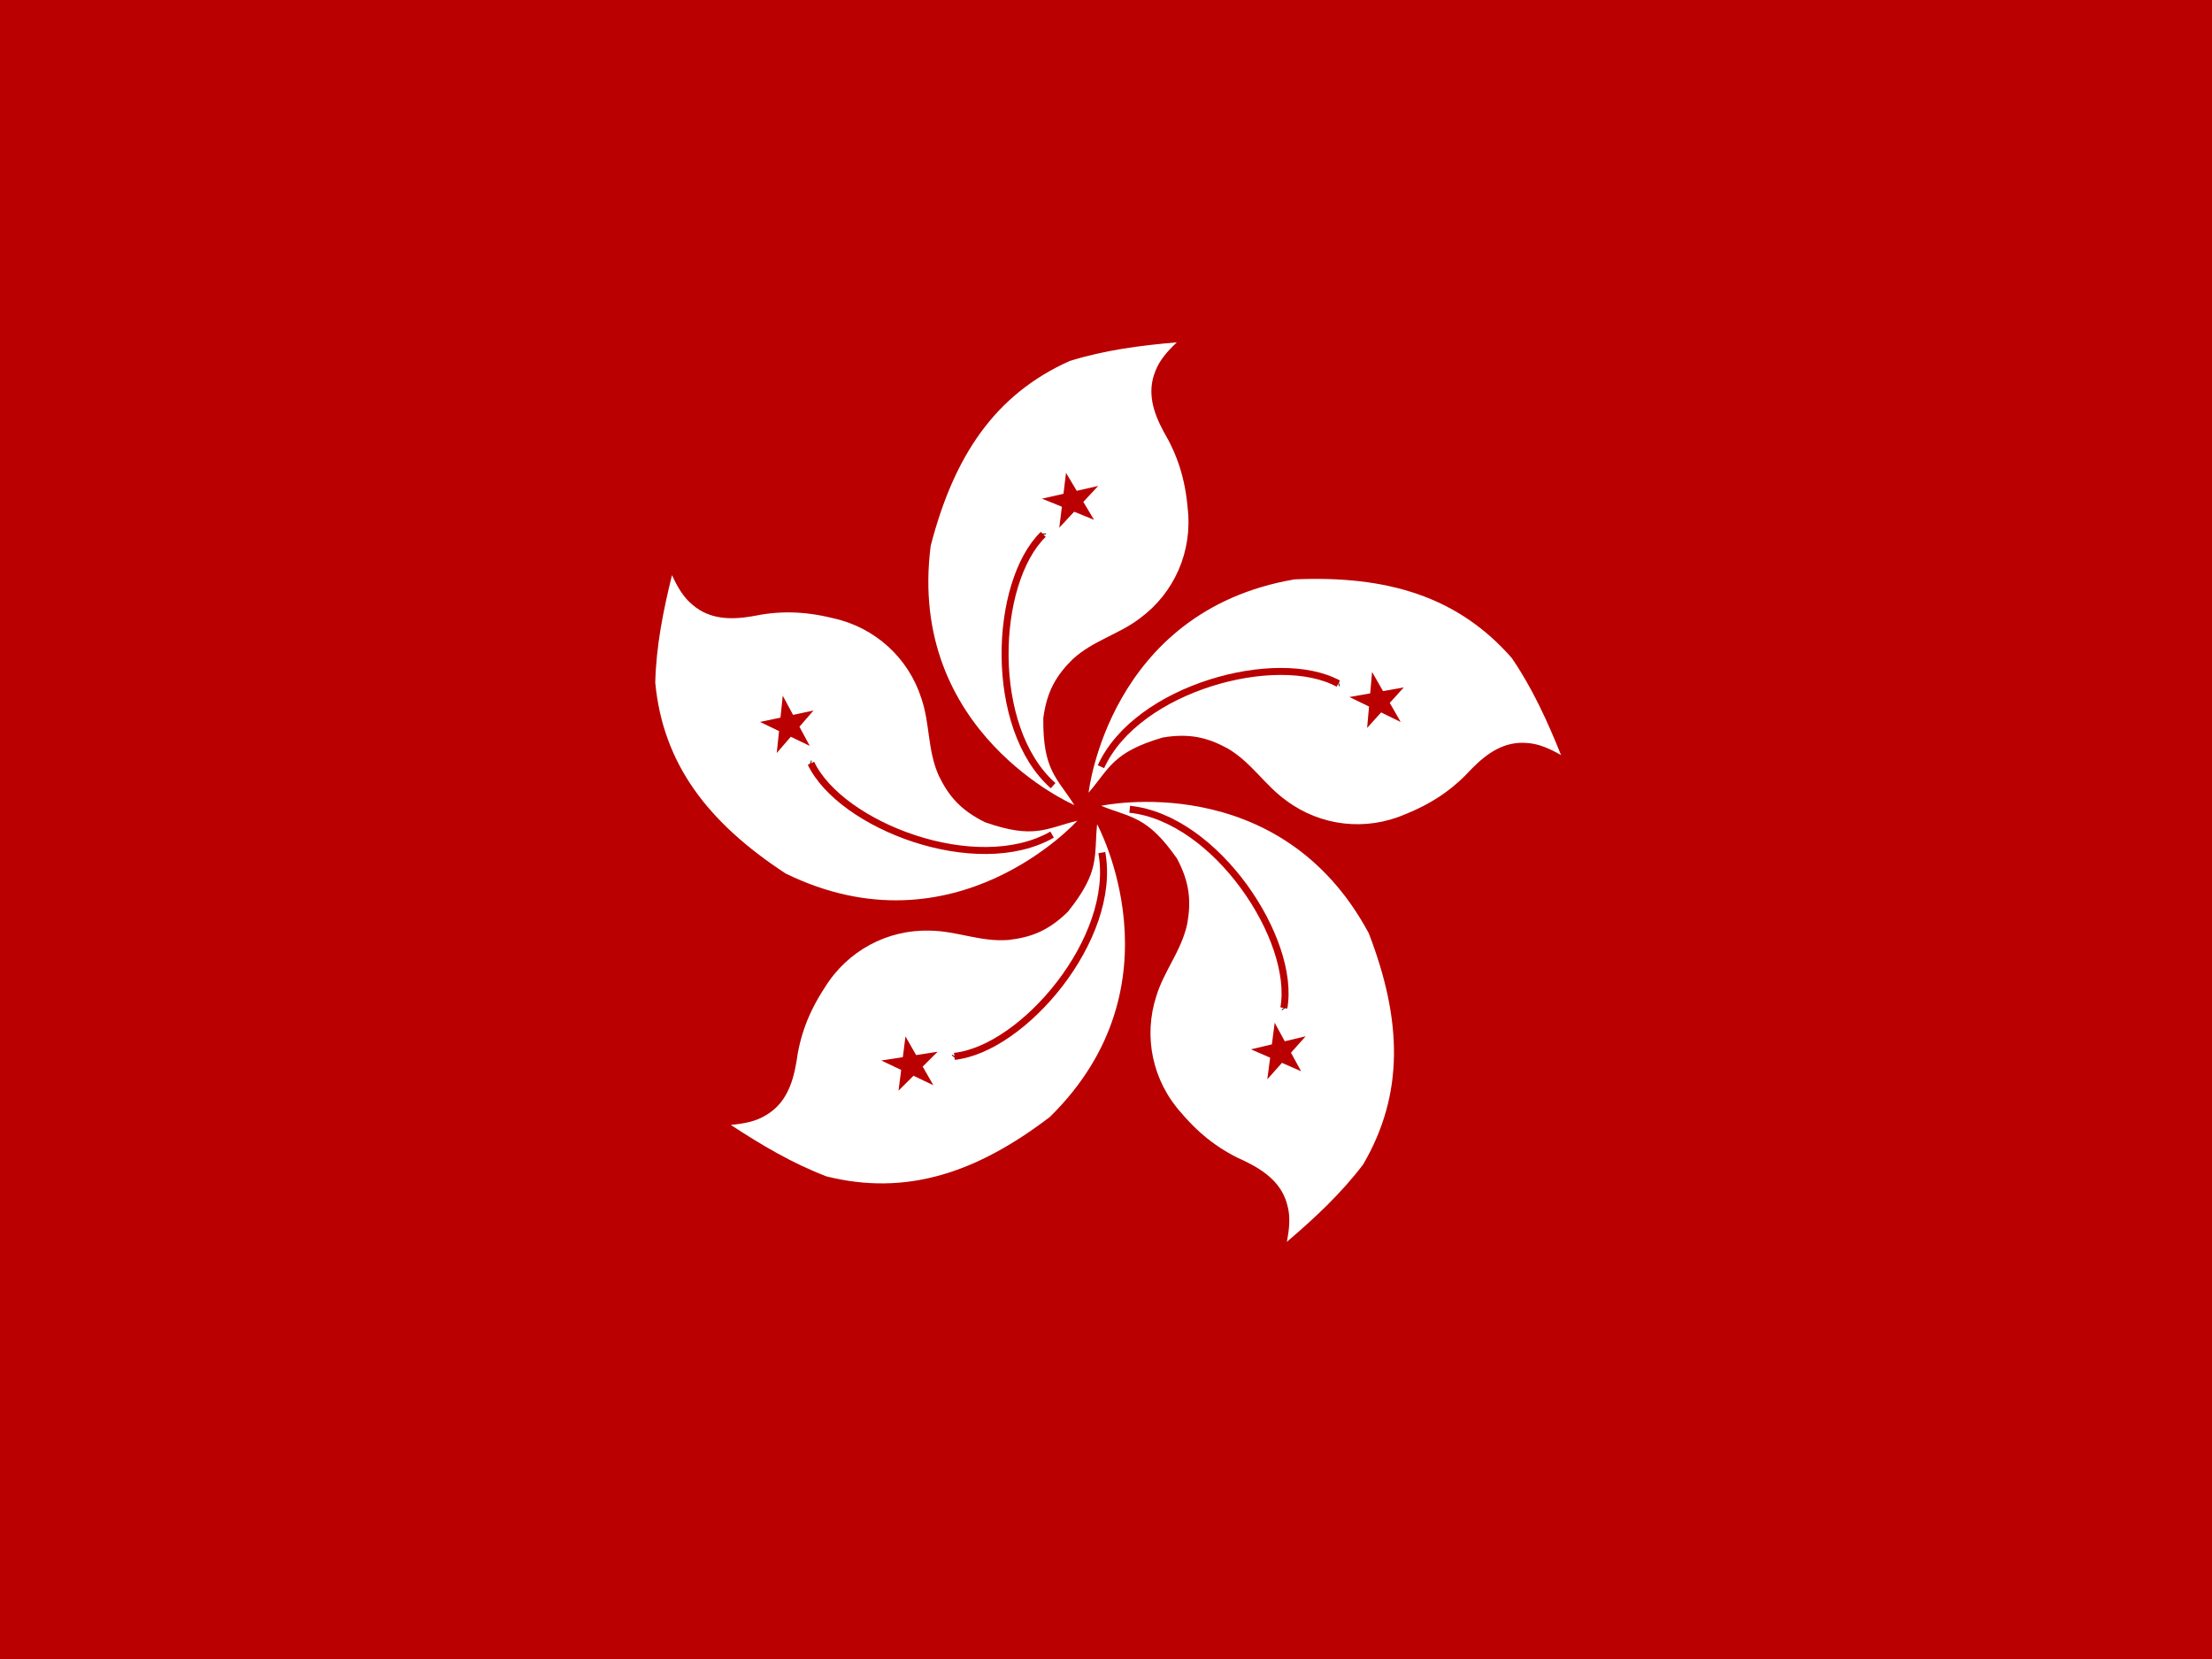
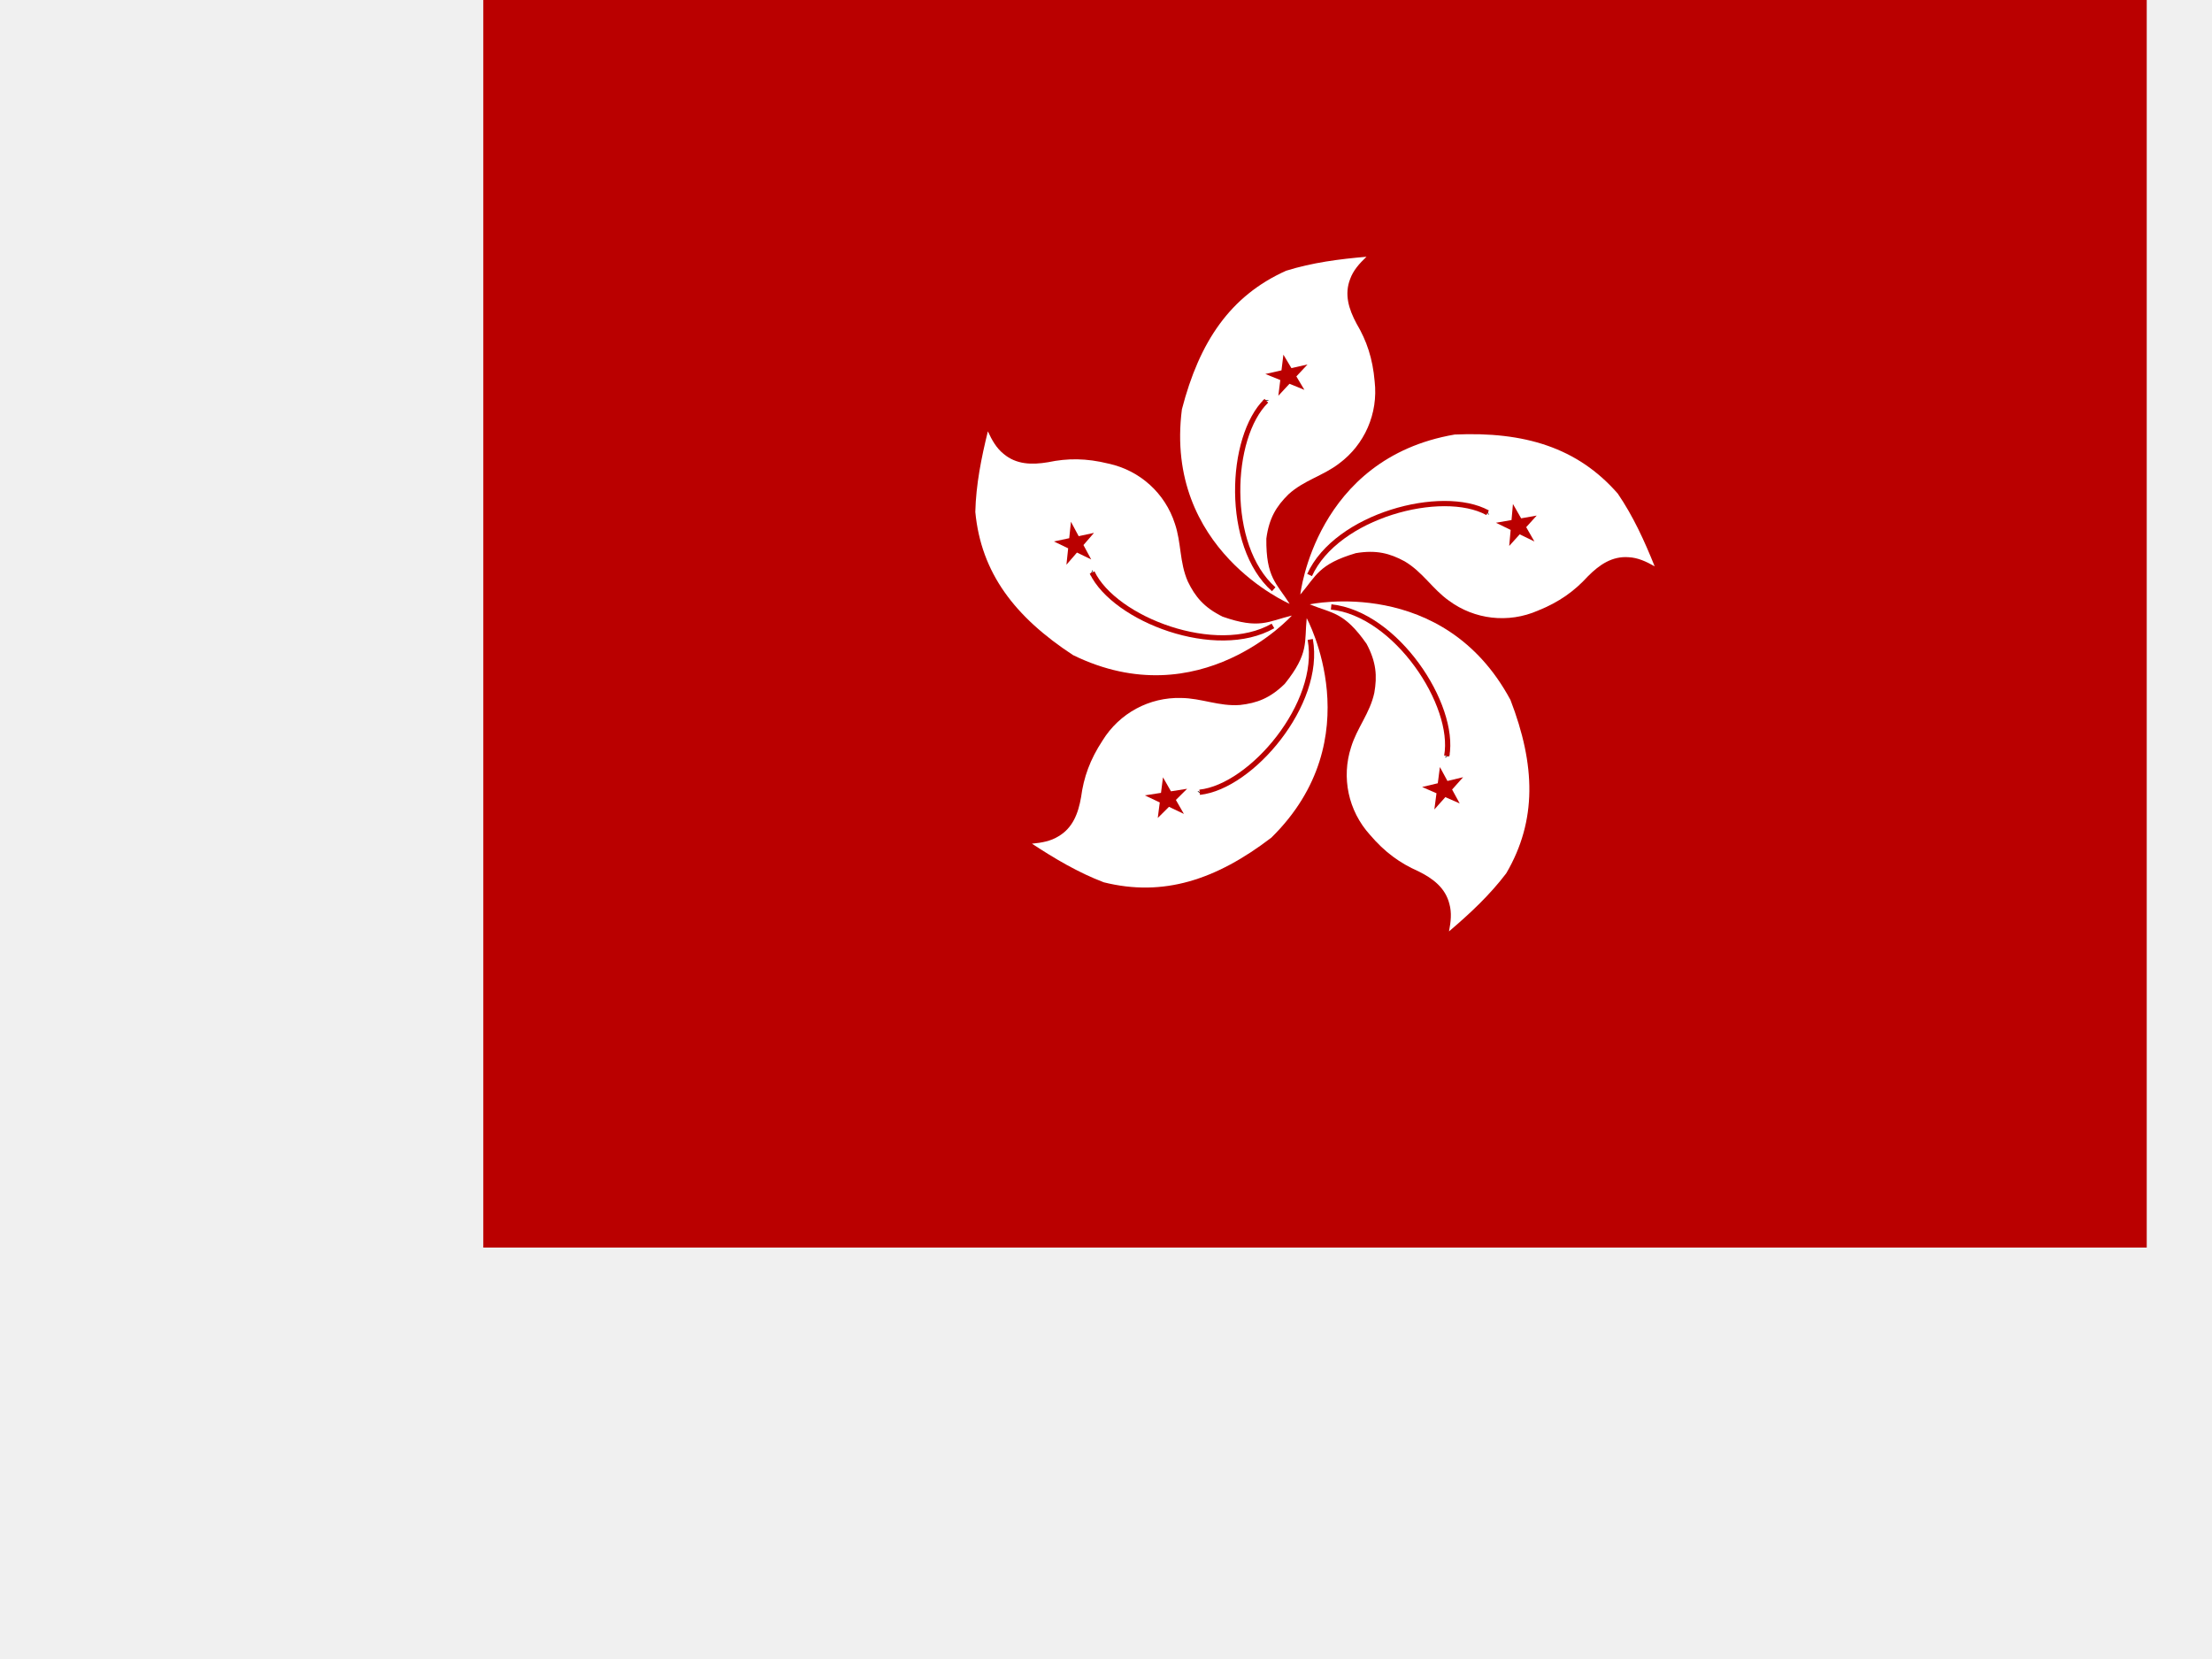
- <svg xmlns="http://www.w3.org/2000/svg" height="480" width="640" version="1">
+ <svg xmlns="http://www.w3.org/2000/svg" viewBox="0 0 480 640" height="480" width="640" version="1">
  <defs>
    <clipPath id="a">
      <path fill-opacity=".67" d="M-89.048 0h682.67v512h-682.67z" />
    </clipPath>
  </defs>
  <g clip-path="url(#a)" transform="matrix(.94 0 0 .94 83.48 0)">
    <path fill-rule="evenodd" fill="#ba0000" d="M618 512h-731.43V0H618z" />
    <path d="M241.874 247.803s-51.62-22.226-44.213-79.817c7.172-27.723 19.837-46.602 42.78-56.878 10.753-3.346 21.748-4.78 32.98-5.736-2.95 2.788-5.417 5.577-6.692 9.082-2.47 6.293-.638 12.347 2.628 18.4 4.142 7.01 6.61 14.26 7.408 23.66 1.513 13.223-4.142 25.97-14.578 33.697-6.612 5.1-14.418 6.852-20.792 12.667-4.938 4.86-7.965 9.72-9.08 18.162-.16 16.09 4.223 18.322 9.56 26.766z" fill-rule="evenodd" fill="#fff" />
    <path d="M232.076 164.476v-.238" fill-rule="evenodd" stroke="#000" stroke-width="2.152" fill="#ba0000" />
    <path d="M235.337 241.823c-20.078-17.766-18.323-62.45-3.027-77.347" stroke="#ba0000" stroke-width="2.152" fill="none" />
    <path fill-rule="evenodd" fill="#ba0000" d="M244.634 154.48l3.3 5.518-6.12-2.493-4.574 4.91.8-6.445-6.126-2.484 6.614-1.49.787-6.446 3.29 5.525 6.61-1.5" />
    <path d="M246.26 243.992s6.125-55.866 63.36-65.66c28.607-1.267 50.368 5.31 66.916 24.234 6.35 9.302 10.942 19.393 15.147 29.852-3.53-2.002-6.918-3.545-10.643-3.736-6.74-.518-11.992 3.008-16.824 7.904-5.488 6.015-11.696 10.498-20.45 14.015-12.2 5.323-26.044 3.65-36.49-4.063-6.81-4.828-10.774-11.777-18.2-16.168-6.095-3.298-11.63-4.768-20.028-3.36-15.432 4.562-16.28 9.406-22.79 16.983z" fill-rule="evenodd" fill="#fff" />
    <path d="M323.06 210.208l.227-.07" fill-rule="evenodd" stroke="#000" stroke-width="2.152" fill="#ba0000" />
    <path d="M250.062 235.99c11.104-24.402 54.34-35.818 73.066-25.56" stroke="#ba0000" stroke-width="2.152" fill="none" />
    <path fill-rule="evenodd" fill="#ba0000" d="M336.298 219.285l-4.31 4.77.59-6.58-6.035-2.934 6.396-1.123.58-6.584 3.362 5.887 6.393-1.137-4.318 4.764 3.372 5.88" />
    <g>
      <path d="M250.118 248.027s54.92-11.935 82.382 39.225c10.287 26.723 10.962 49.447-1.727 71.148-6.803 8.975-14.914 16.535-23.495 23.844.777-3.983 1.164-7.687.162-11.28-1.65-6.555-6.66-10.415-12.838-13.44-7.446-3.296-13.67-7.758-19.784-14.94-8.92-9.88-11.732-23.538-7.736-35.892 2.415-7.993 7.747-13.957 9.55-22.394 1.192-6.826.828-12.54-3.174-20.057-9.227-13.183-14.09-12.45-23.342-16.215z" fill-rule="evenodd" fill="#fff" />
      <path d="M306.543 310.12l.14.193" fill-rule="evenodd" stroke="#000" stroke-width="2.152" fill="#ba0000" />
      <path d="M258.913 249.09c26.665 2.78 51.22 40.15 47.44 61.165" stroke="#ba0000" stroke-width="2.152" fill="none" />
      <path fill-rule="evenodd" fill="#ba0000" d="M302.14 325.555l-5.893-2.572 6.43-1.53.864-6.654 3.098 5.706 6.428-1.54-4.515 5.058 3.11 5.7-5.888-2.58-4.507 5.064" />
    </g>
    <g>
      <path d="M248.88 253.69s26.88 49.358-14.51 90.083c-22.758 17.38-44.378 24.407-68.77 18.323-10.524-4.01-20.057-9.67-29.482-15.853 4.04-.373 7.704-1.042 10.87-3.012 5.83-3.423 8.127-9.317 9.297-16.095 1.07-8.072 3.605-15.298 8.782-23.184 6.975-11.335 19.295-17.87 32.275-17.503 8.35.074 15.57 3.515 24.175 2.877 6.885-.773 12.267-2.727 18.358-8.68 10.062-12.557 7.992-17.02 9.008-26.956z" fill-rule="evenodd" fill="#fff" />
      <path d="M205.134 325.283l-.147.188" fill-rule="evenodd" stroke="#000" stroke-width="2.152" fill="#ba0000" />
      <path d="M250.33 262.43c4.823 26.373-24.15 60.436-45.38 62.708" stroke="#ba0000" stroke-width="2.152" fill="none" />
      <path fill-rule="evenodd" fill="#ba0000" d="M189.083 325.392l.813-6.378 3.275 5.74 6.63-1.04-4.61 4.577 3.284 5.737-6.12-2.912-4.6 4.584.824-6.377-6.127-2.902" />
    </g>
    <g>
      <path d="M242.792 252.62s-37.622 41.75-89.786 16.245c-23.953-15.692-37.766-33.748-40.13-58.774.283-11.258 2.454-22.13 5.155-33.074 1.695 3.686 3.543 6.92 6.454 9.252 5.166 4.36 11.49 4.568 18.27 3.42 7.97-1.673 15.627-1.683 24.785.58 13.008 2.813 23.264 12.26 27.232 24.625 2.705 7.9 1.858 15.854 5.32 23.757 3.016 6.237 6.647 10.664 14.284 14.43 15.188 5.32 18.71 1.885 28.42-.46z" fill-rule="evenodd" fill="#fff" />
      <path d="M160.732 235.146l-.226-.076" fill-rule="evenodd" stroke="#000" stroke-width="2.152" fill="#ba0000" />
      <path d="M235.03 256.89c-23.27 13.312-65.026-2.696-74.223-21.965" stroke="#ba0000" stroke-width="2.152" fill="none" />
      <path fill-rule="evenodd" fill="#ba0000" d="M155.296 220.043l6.286-1.352-4.327 4.997 3.183 5.907-5.847-2.826-4.32 5.002.714-6.74-5.852-2.816 6.288-1.34.702-6.744" />
    </g>
  </g>
</svg>
